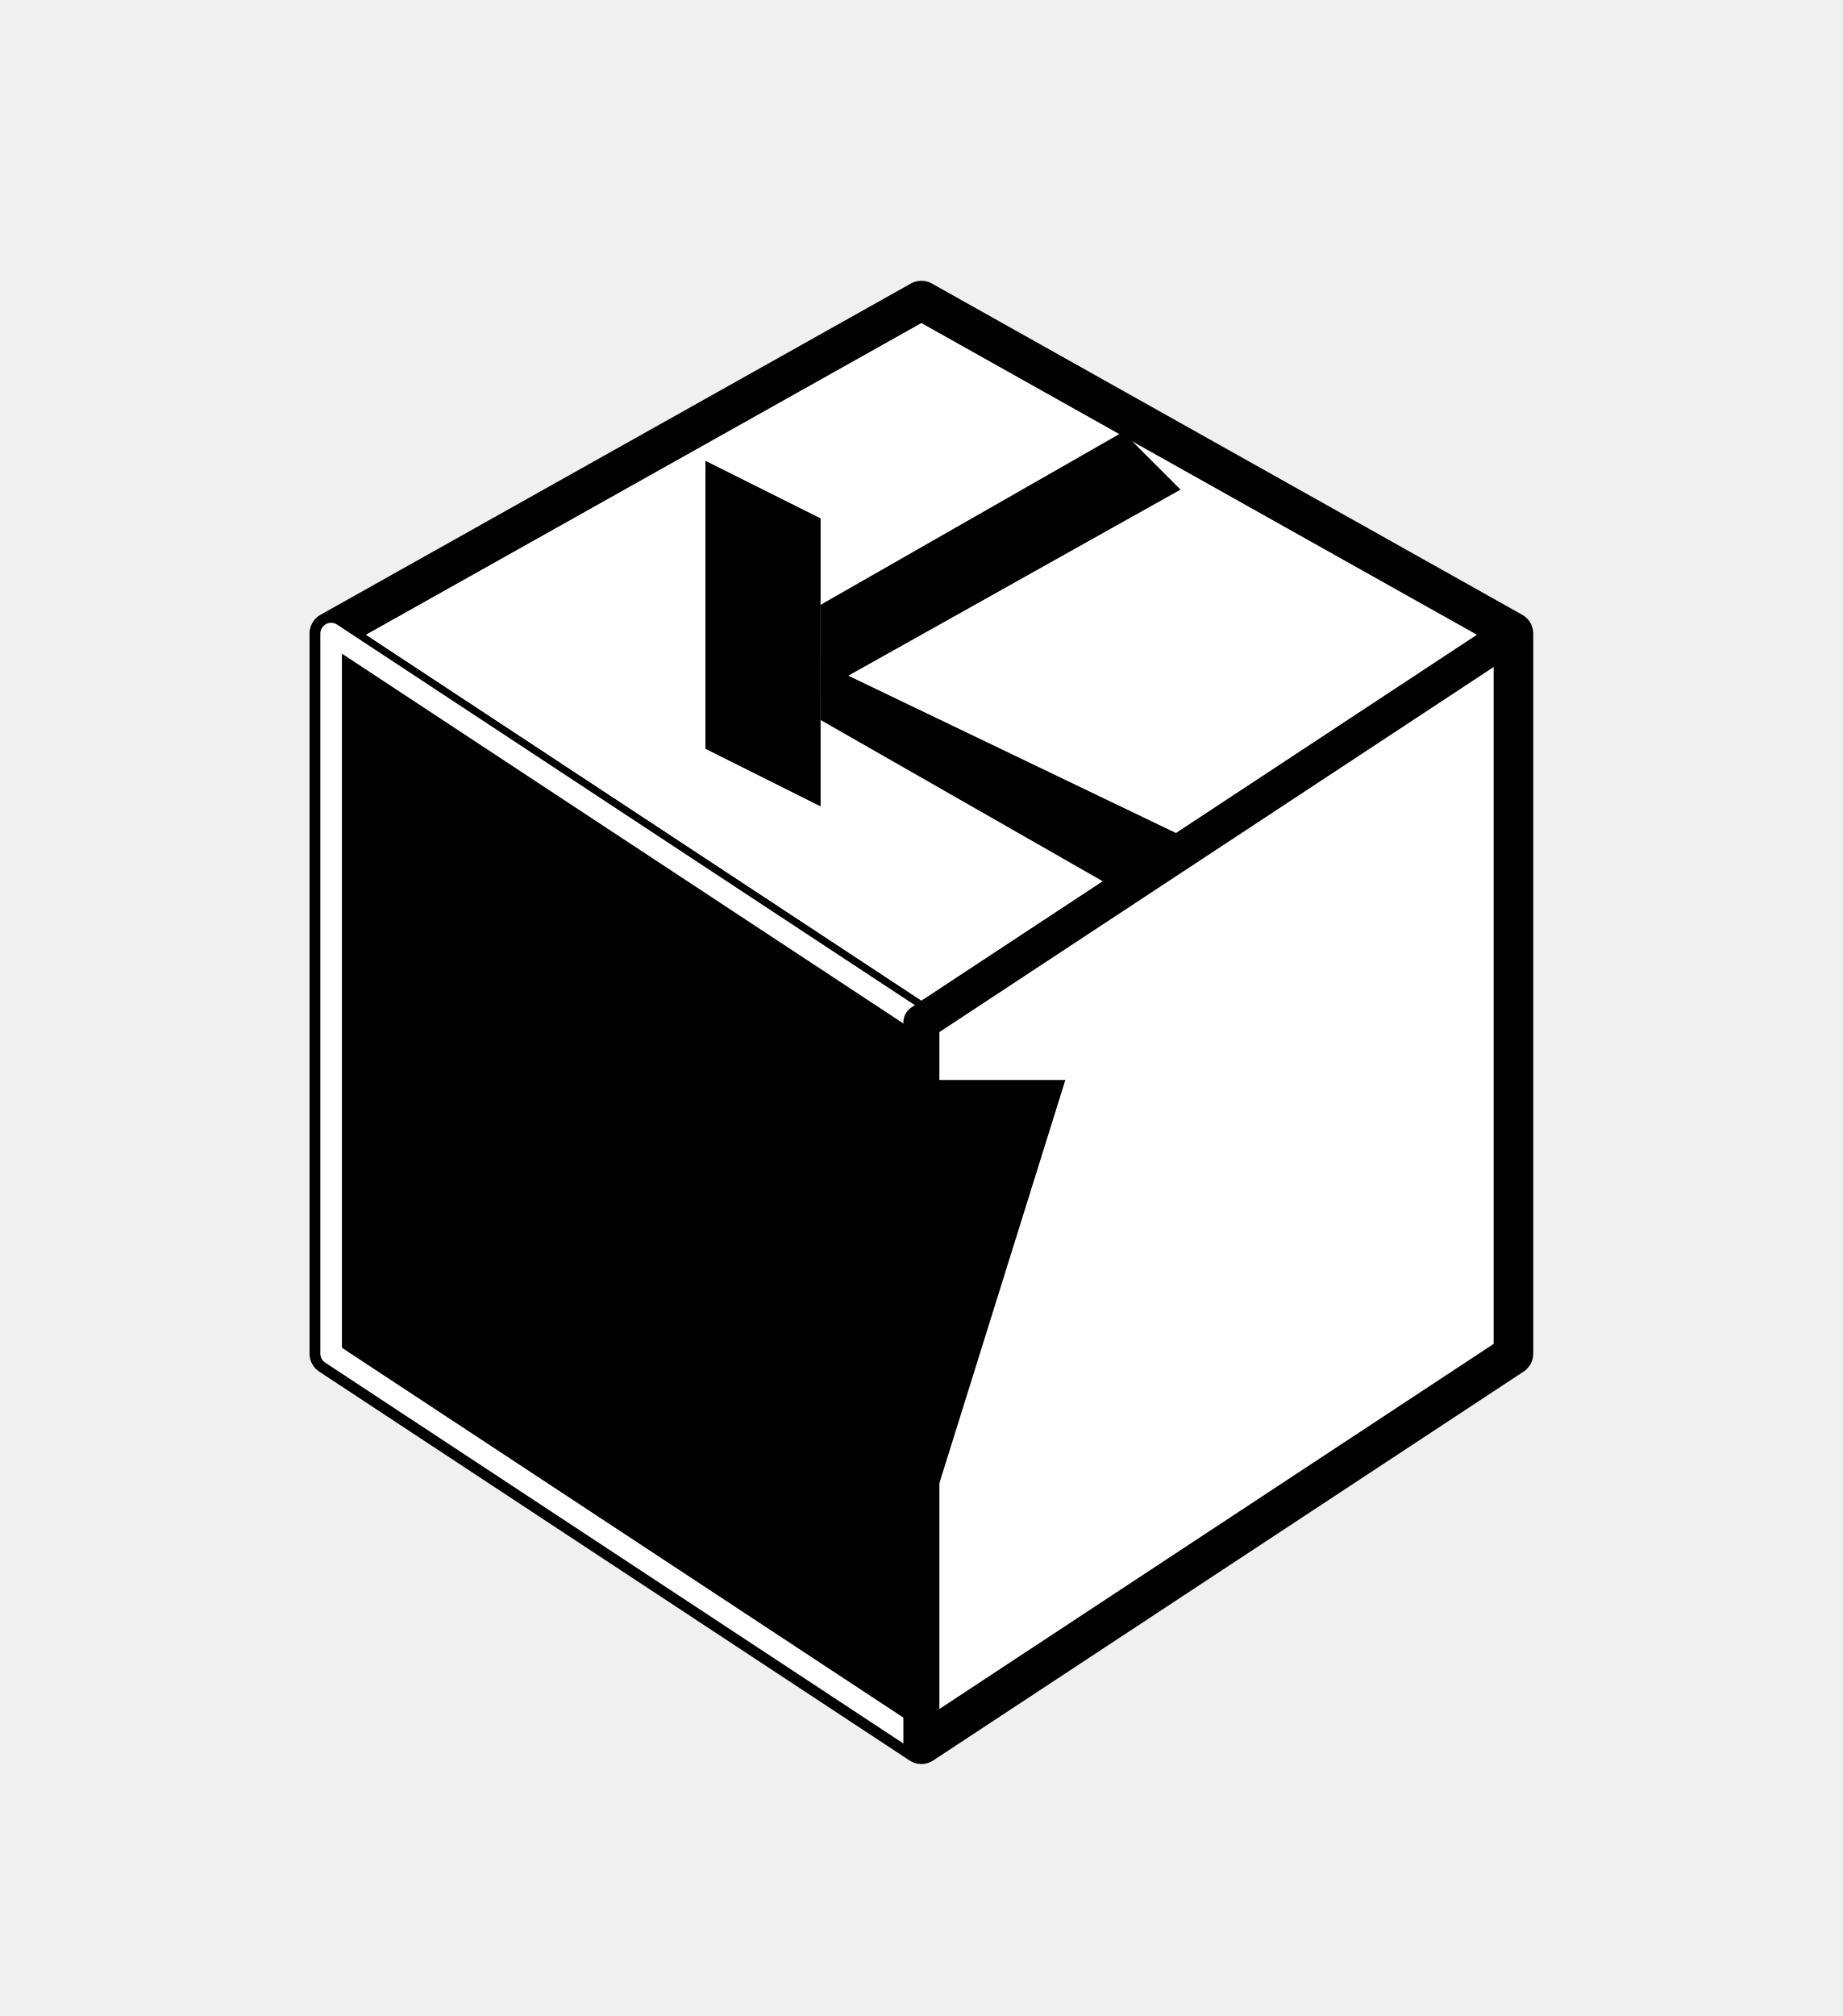
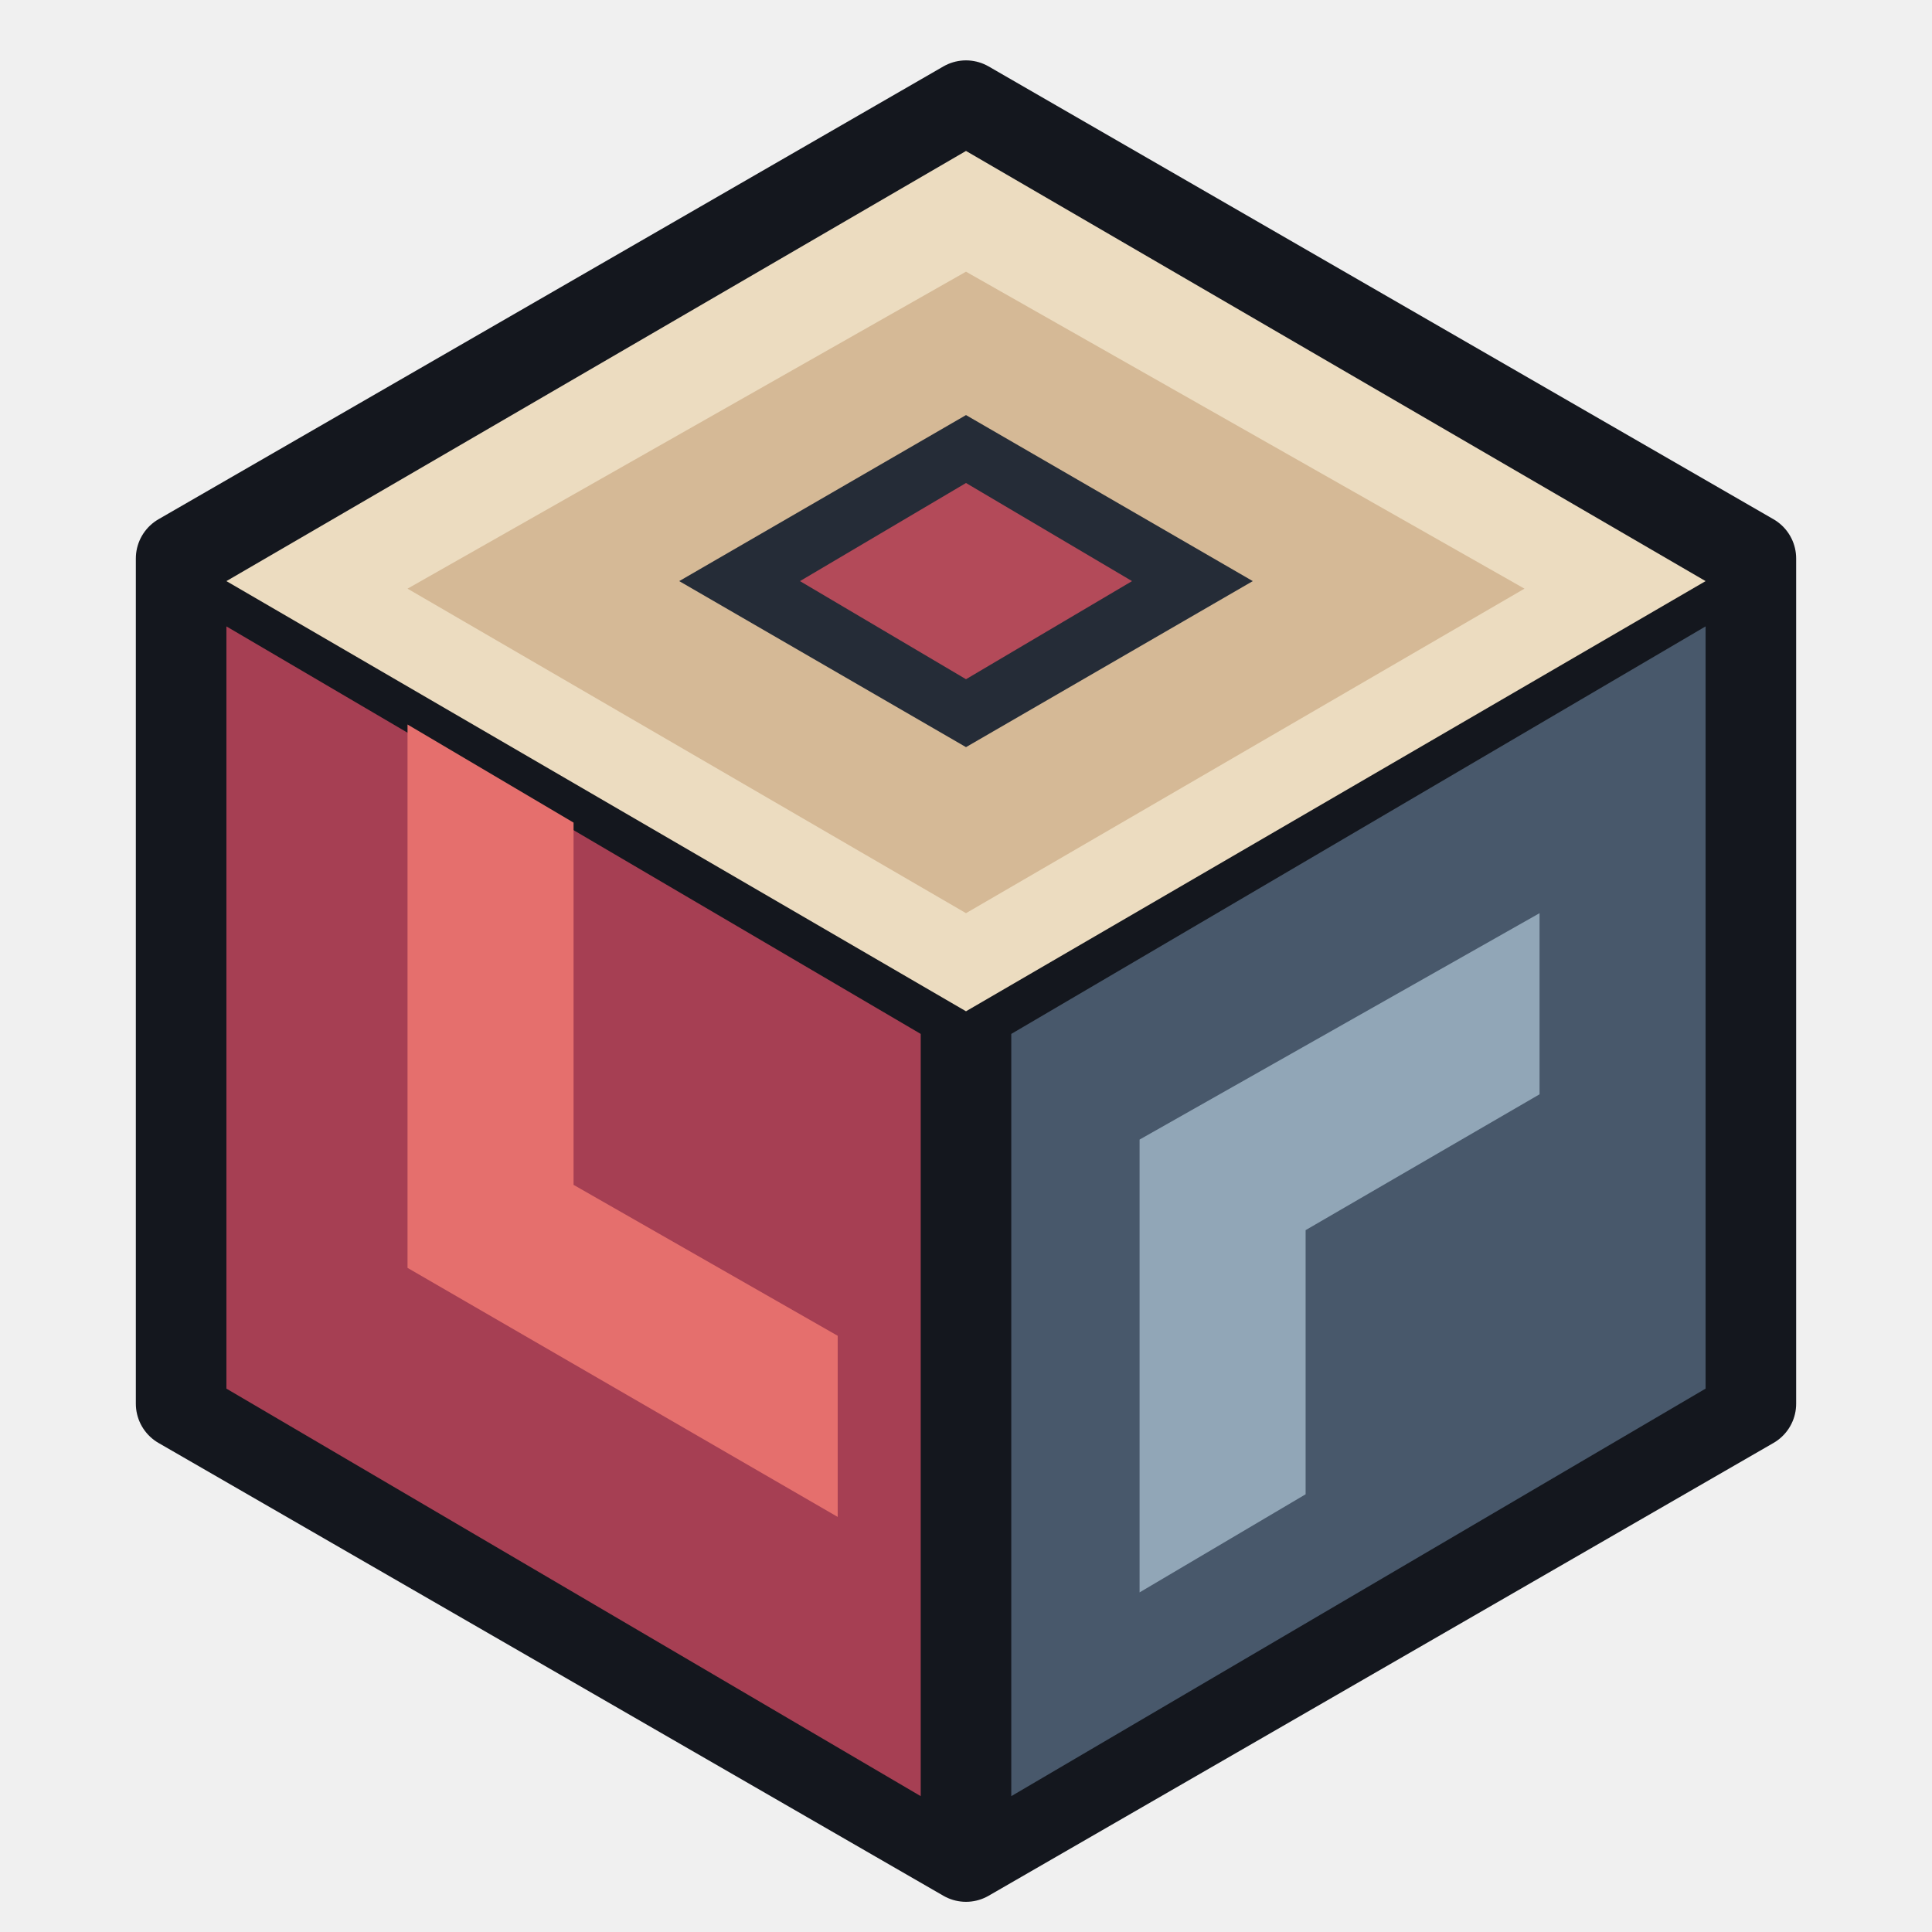
- <svg xmlns="http://www.w3.org/2000/svg" viewBox="0 0 256 280" fill="none" role="img" aria-label="kRAGE">
-   <g transform="translate(128 142)">
-     <path d="M0 -100 L82 -54 L82 46 L0 100 L-82 46 L-82 -54 Z" fill="#FFFFFF" stroke="#000000" stroke-width="6" stroke-linejoin="round" />
-     <path d="M0 -100 L82 -54 L0 0 L-82 -54 Z" fill="#FFFFFF" stroke="#000000" stroke-width="5" stroke-linejoin="round" />
-     <path d="M-82 -54 L0 0 L0 100 L-82 46 Z" fill="#000000" stroke="#000000" stroke-width="5" stroke-linejoin="round" />
-     <path d="M-82 -54 L0 0 L0 100 L-82 46 Z" fill="none" stroke="#FFFFFF" stroke-width="3" stroke-linejoin="round" />
-     <path d="M82 -54 L0 0 L0 100 L82 46 Z" fill="#FFFFFF" stroke="#000000" stroke-width="5" stroke-linejoin="round" />
-     <path d="M-20 8 L20 8 L0 72 Z" fill="#000000" />
-     <g>
-       <path d="M-30 -78 L-14 -70 L-14 -30 L-30 -38 Z" fill="#000000" />
-       <path d="M-14 -58 L28 -82 L36 -74 L-14 -46 Z" fill="#000000" />
-       <path d="M-14 -50 L36 -26 L28 -18 L-14 -42 Z" fill="#000000" />
-     </g>
-   </g>
+ <svg xmlns="http://www.w3.org/2000/svg" viewBox="0 0 256 256" role="img" aria-label="KRAGE">
+   <path d="M128 14 232 74v112l-104 60L24 186V74Z" fill="#14171e" stroke="#14171e" stroke-width="12" stroke-linejoin="round" />
+   <path d="m128 20 98 57-98 57-98-57Z" fill="#ecdcc0" />
+   <path d="m30 83 92 54v101l-92-54Z" fill="#a63f53" />
+   <path d="m134 137 92-54v101l-92 54Z" fill="#48586b" />
+   <path d="m128 36 74 42-74 43-74-43Z" fill="#d5b996" />
+   <path d="m54 96 22 13v48l35 20v24l-57-33Z" fill="#e56f6d" />
+   <path d="m151 151 53-30v24l-31 18v35l-22 13Z" fill="#91a6b7" />
+   <path d="m128 55 38 22-38 22-38-22Z" fill="#252c37" />
+   <path d="m128 64 22 13-22 13-22-13Z" fill="#b34a59" />
</svg>
